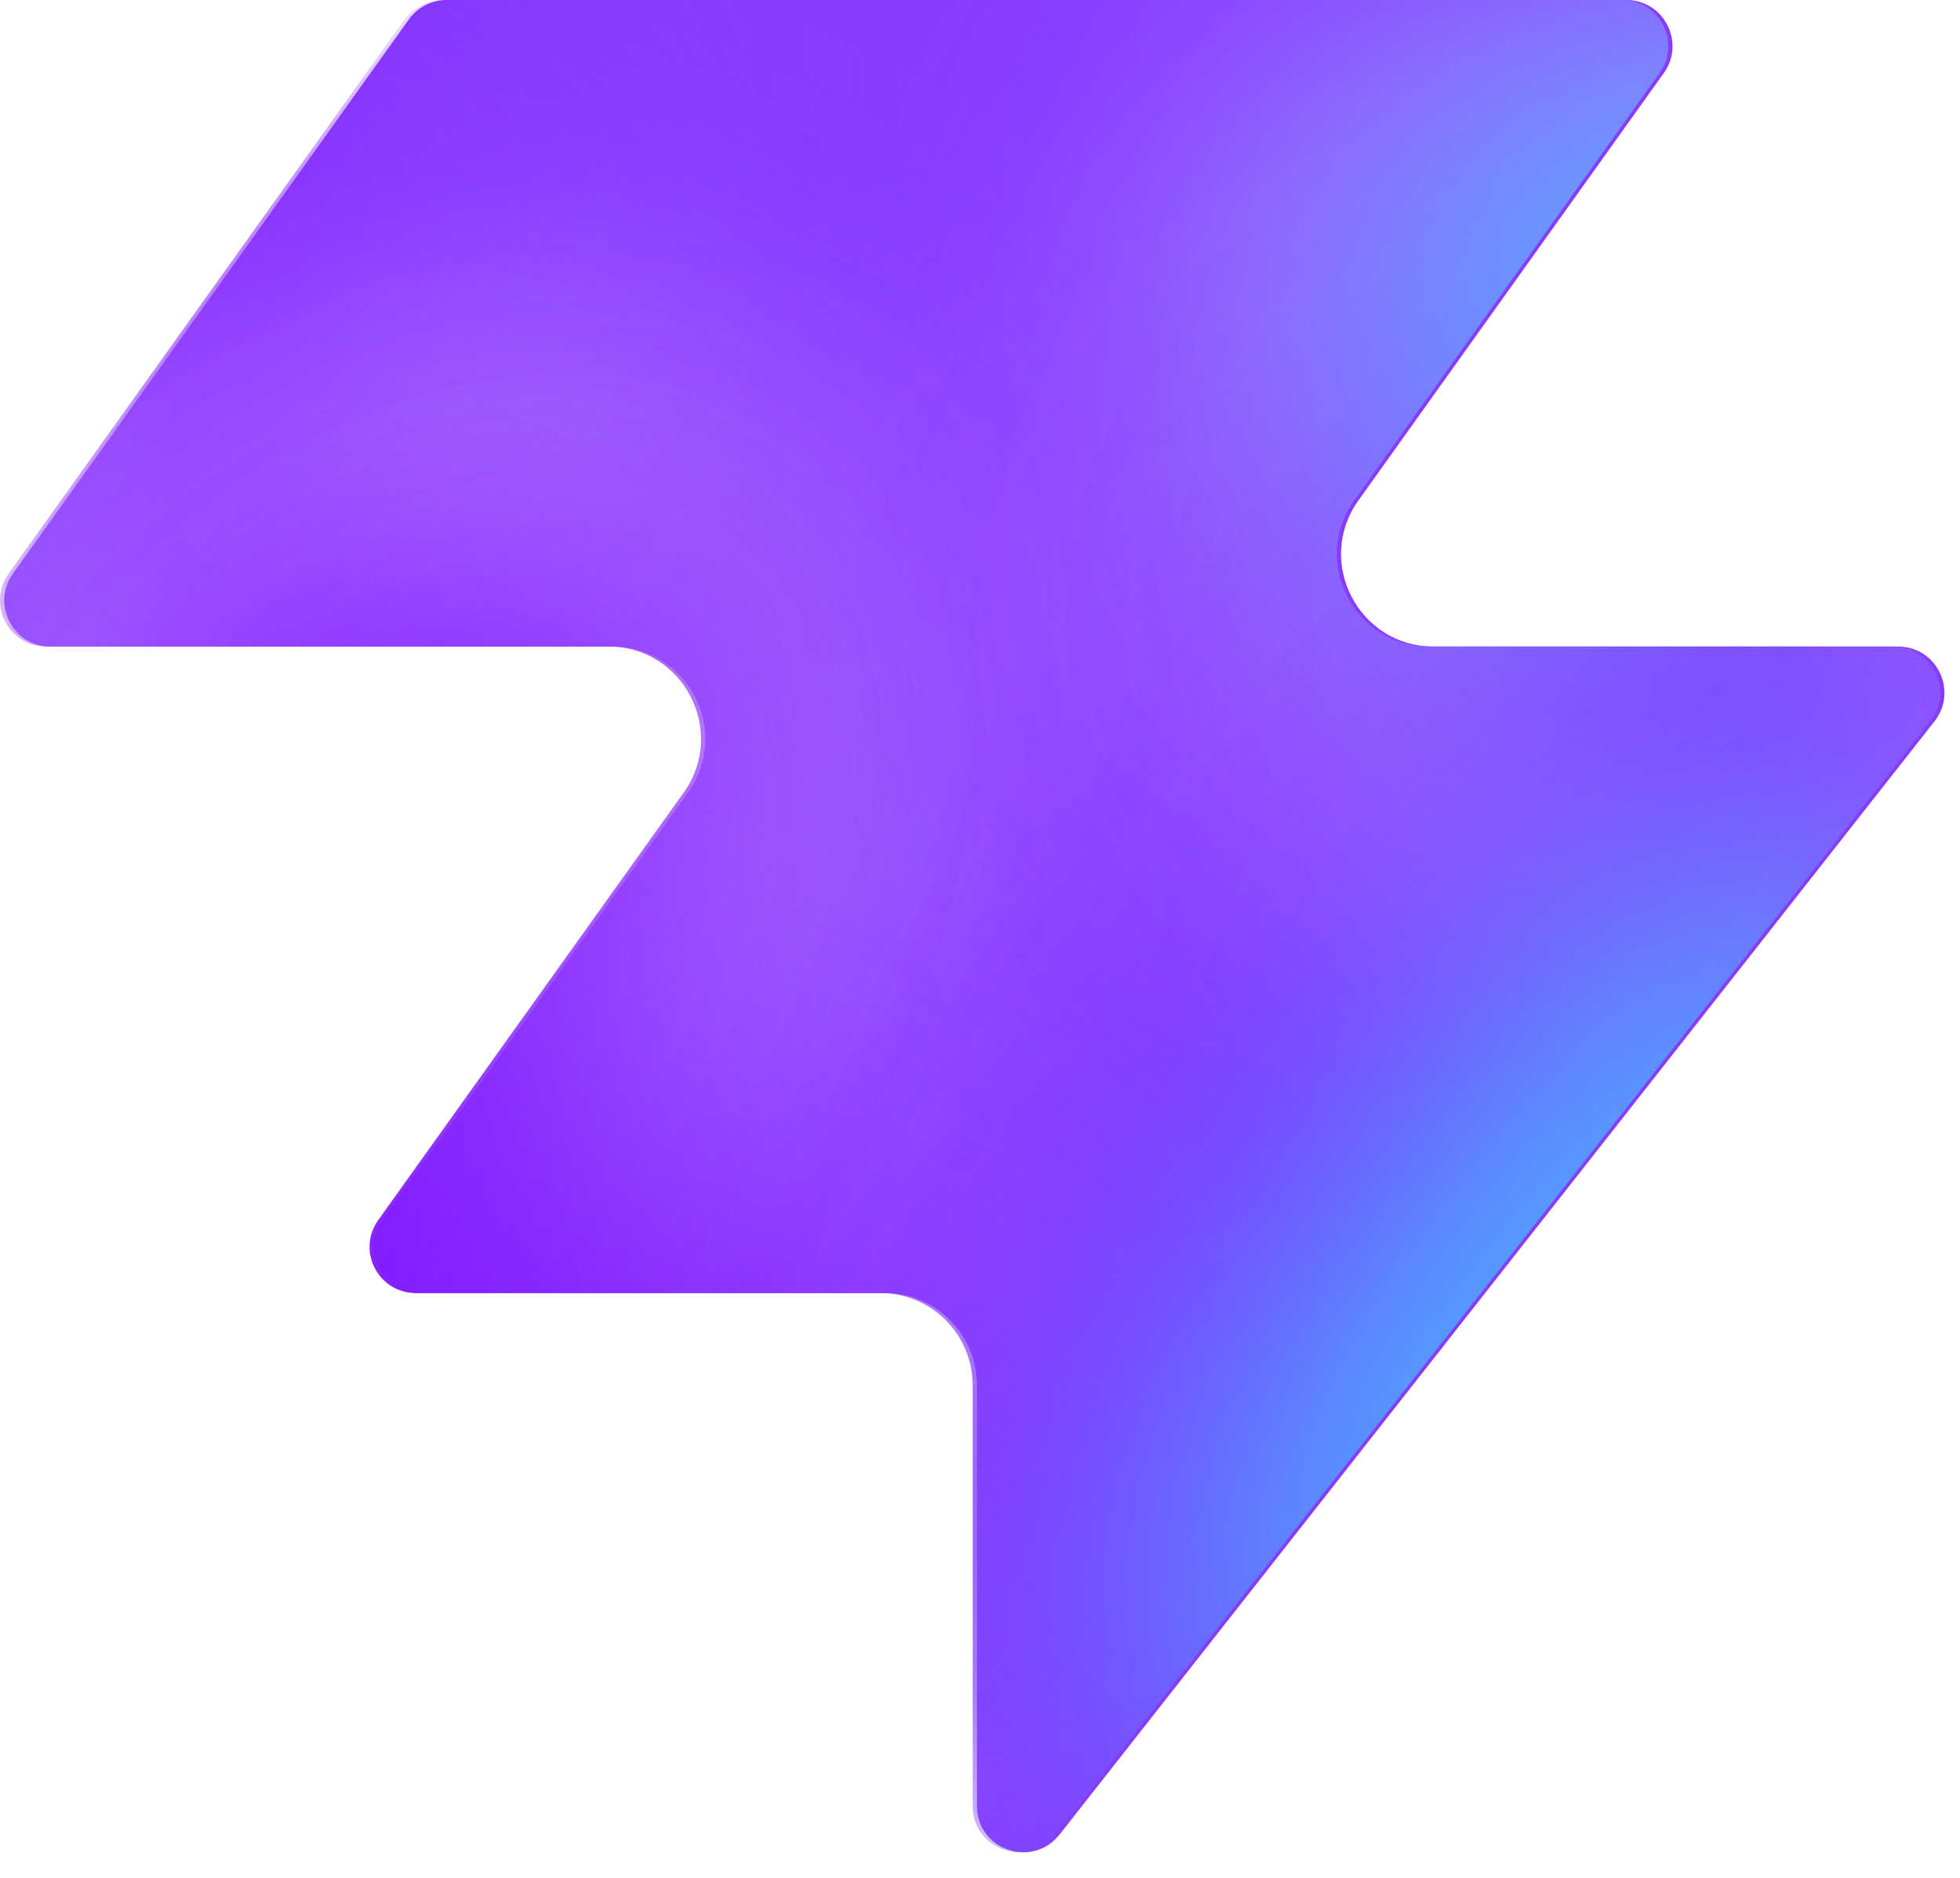
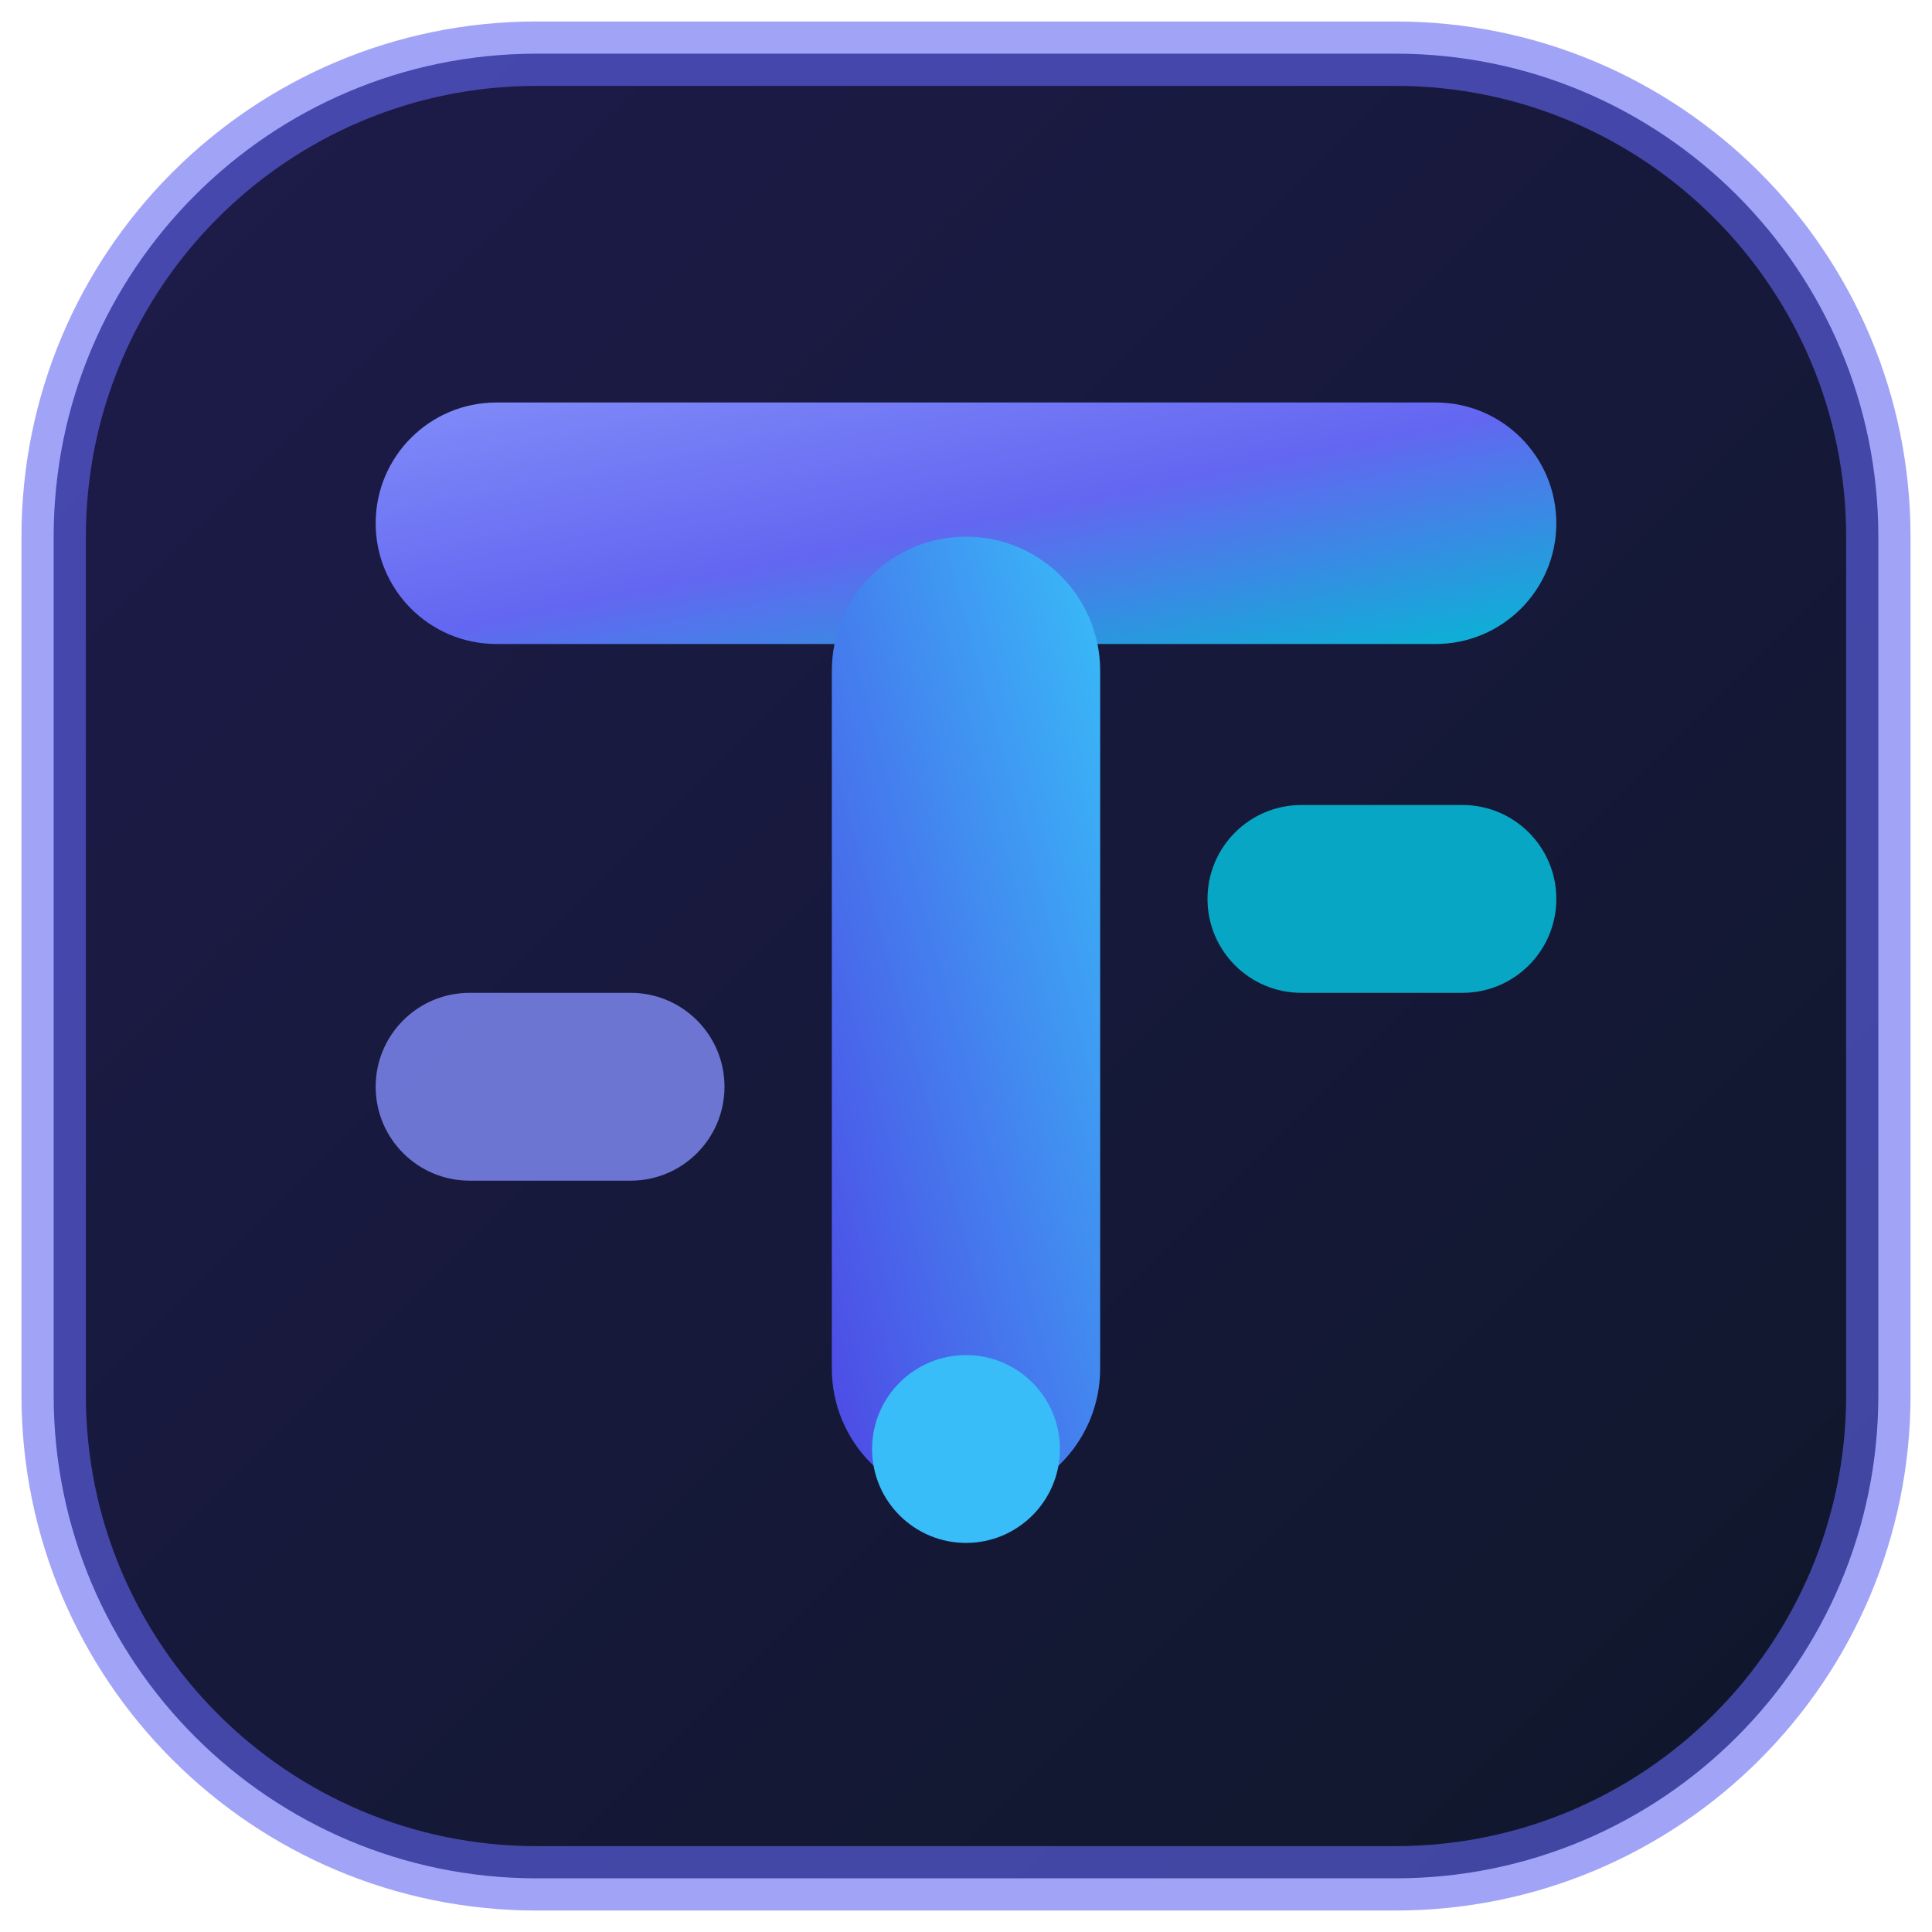
- <svg xmlns="http://www.w3.org/2000/svg" width="48" height="46" fill="none" viewBox="0 0 48 46">
-   <path fill="#863bff" d="M25.946 44.938c-.664.845-2.021.375-2.021-.698V33.937a2.26 2.26 0 0 0-2.262-2.262H10.287c-.92 0-1.456-1.04-.92-1.788l7.48-10.471c1.07-1.497 0-3.578-1.842-3.578H1.237c-.92 0-1.456-1.04-.92-1.788L10.013.474c.214-.297.556-.474.92-.474h28.894c.92 0 1.456 1.04.92 1.788l-7.48 10.471c-1.07 1.498 0 3.579 1.842 3.579h11.377c.943 0 1.473 1.088.89 1.83L25.947 44.94z" style="fill:#863bff;fill:color(display-p3 .525 .23 1);fill-opacity:1" />
-   <mask id="a" width="48" height="46" x="0" y="0" maskUnits="userSpaceOnUse" style="mask-type:alpha">
-     <path fill="#000" d="M25.842 44.938c-.664.844-2.021.375-2.021-.698V33.937a2.26 2.26 0 0 0-2.262-2.262H10.183c-.92 0-1.456-1.04-.92-1.788l7.48-10.471c1.07-1.498 0-3.579-1.842-3.579H1.133c-.92 0-1.456-1.04-.92-1.787L9.91.473c.214-.297.556-.474.92-.474h28.894c.92 0 1.456 1.04.92 1.788l-7.48 10.471c-1.07 1.498 0 3.578 1.842 3.578h11.377c.943 0 1.473 1.088.89 1.832L25.843 44.94z" style="fill:#000;fill-opacity:1" />
-   </mask>
-   <g mask="url(#a)">
-     <g filter="url(#b)">
-       <ellipse cx="5.508" cy="14.704" fill="#ede6ff" rx="5.508" ry="14.704" style="fill:#ede6ff;fill:color(display-p3 .927 .903 1);fill-opacity:1" transform="matrix(.00324 1 1 -.00324 -4.47 31.516)" />
-     </g>
-     <g filter="url(#c)">
-       <ellipse cx="10.399" cy="29.851" fill="#ede6ff" rx="10.399" ry="29.851" style="fill:#ede6ff;fill:color(display-p3 .927 .903 1);fill-opacity:1" transform="matrix(.00324 1 1 -.00324 -39.328 7.883)" />
-     </g>
-     <g filter="url(#d)">
-       <ellipse cx="5.508" cy="30.487" fill="#7e14ff" rx="5.508" ry="30.487" style="fill:#7e14ff;fill:color(display-p3 .492 .077 1);fill-opacity:1" transform="rotate(89.814 -25.913 -14.639)scale(1 -1)" />
-     </g>
-     <g filter="url(#e)">
-       <ellipse cx="5.508" cy="30.599" fill="#7e14ff" rx="5.508" ry="30.599" style="fill:#7e14ff;fill:color(display-p3 .492 .077 1);fill-opacity:1" transform="rotate(89.814 -32.644 -3.334)scale(1 -1)" />
-     </g>
-     <g filter="url(#f)">
-       <ellipse cx="5.508" cy="30.599" fill="#7e14ff" rx="5.508" ry="30.599" style="fill:#7e14ff;fill:color(display-p3 .492 .077 1);fill-opacity:1" transform="matrix(.00324 1 1 -.00324 -34.34 30.47)" />
-     </g>
-     <g filter="url(#g)">
-       <ellipse cx="14.072" cy="22.078" fill="#ede6ff" rx="14.072" ry="22.078" style="fill:#ede6ff;fill:color(display-p3 .927 .903 1);fill-opacity:1" transform="rotate(93.35 24.506 48.493)scale(-1 1)" />
-     </g>
-     <g filter="url(#h)">
-       <ellipse cx="3.47" cy="21.501" fill="#7e14ff" rx="3.47" ry="21.501" style="fill:#7e14ff;fill:color(display-p3 .492 .077 1);fill-opacity:1" transform="rotate(89.009 28.708 47.59)scale(-1 1)" />
-     </g>
-     <g filter="url(#i)">
-       <ellipse cx="3.47" cy="21.501" fill="#7e14ff" rx="3.47" ry="21.501" style="fill:#7e14ff;fill:color(display-p3 .492 .077 1);fill-opacity:1" transform="rotate(89.009 28.708 47.59)scale(-1 1)" />
-     </g>
-     <g filter="url(#j)">
-       <ellipse cx=".387" cy="8.972" fill="#7e14ff" rx="4.407" ry="29.108" style="fill:#7e14ff;fill:color(display-p3 .492 .077 1);fill-opacity:1" transform="rotate(39.51 .387 8.972)" />
-     </g>
-     <g filter="url(#k)">
-       <ellipse cx="47.523" cy="-6.092" fill="#7e14ff" rx="4.407" ry="29.108" style="fill:#7e14ff;fill:color(display-p3 .492 .077 1);fill-opacity:1" transform="rotate(37.892 47.523 -6.092)" />
-     </g>
-     <g filter="url(#l)">
-       <ellipse cx="41.412" cy="6.333" fill="#47bfff" rx="5.971" ry="9.665" style="fill:#47bfff;fill:color(display-p3 .28 .748 1);fill-opacity:1" transform="rotate(37.892 41.412 6.333)" />
-     </g>
-     <g filter="url(#m)">
-       <ellipse cx="-1.879" cy="38.332" fill="#7e14ff" rx="4.407" ry="29.108" style="fill:#7e14ff;fill:color(display-p3 .492 .077 1);fill-opacity:1" transform="rotate(37.892 -1.88 38.332)" />
-     </g>
-     <g filter="url(#n)">
-       <ellipse cx="-1.879" cy="38.332" fill="#7e14ff" rx="4.407" ry="29.108" style="fill:#7e14ff;fill:color(display-p3 .492 .077 1);fill-opacity:1" transform="rotate(37.892 -1.88 38.332)" />
-     </g>
-     <g filter="url(#o)">
-       <ellipse cx="35.651" cy="29.907" fill="#7e14ff" rx="4.407" ry="29.108" style="fill:#7e14ff;fill:color(display-p3 .492 .077 1);fill-opacity:1" transform="rotate(37.892 35.651 29.907)" />
-     </g>
-     <g filter="url(#p)">
-       <ellipse cx="38.418" cy="32.4" fill="#47bfff" rx="5.971" ry="15.297" style="fill:#47bfff;fill:color(display-p3 .28 .748 1);fill-opacity:1" transform="rotate(37.892 38.418 32.4)" />
-     </g>
-   </g>
+ <svg xmlns="http://www.w3.org/2000/svg" viewBox="0 0 36 36" fill="none">
  <defs>
-     <filter id="b" width="60.045" height="41.654" x="-19.77" y="16.149" color-interpolation-filters="sRGB" filterUnits="userSpaceOnUse">
-       <feFlood flood-opacity="0" result="BackgroundImageFix" />
-       <feBlend in="SourceGraphic" in2="BackgroundImageFix" result="shape" />
-       <feGaussianBlur result="effect1_foregroundBlur_2002_17158" stdDeviation="7.659" />
-     </filter>
-     <filter id="c" width="90.34" height="51.437" x="-54.613" y="-7.533" color-interpolation-filters="sRGB" filterUnits="userSpaceOnUse">
-       <feFlood flood-opacity="0" result="BackgroundImageFix" />
-       <feBlend in="SourceGraphic" in2="BackgroundImageFix" result="shape" />
-       <feGaussianBlur result="effect1_foregroundBlur_2002_17158" stdDeviation="7.659" />
-     </filter>
-     <filter id="d" width="79.355" height="29.4" x="-49.64" y="2.03" color-interpolation-filters="sRGB" filterUnits="userSpaceOnUse">
-       <feFlood flood-opacity="0" result="BackgroundImageFix" />
-       <feBlend in="SourceGraphic" in2="BackgroundImageFix" result="shape" />
-       <feGaussianBlur result="effect1_foregroundBlur_2002_17158" stdDeviation="4.596" />
-     </filter>
-     <filter id="e" width="79.579" height="29.4" x="-45.045" y="20.029" color-interpolation-filters="sRGB" filterUnits="userSpaceOnUse">
-       <feFlood flood-opacity="0" result="BackgroundImageFix" />
-       <feBlend in="SourceGraphic" in2="BackgroundImageFix" result="shape" />
-       <feGaussianBlur result="effect1_foregroundBlur_2002_17158" stdDeviation="4.596" />
-     </filter>
-     <filter id="f" width="79.579" height="29.4" x="-43.513" y="21.178" color-interpolation-filters="sRGB" filterUnits="userSpaceOnUse">
-       <feFlood flood-opacity="0" result="BackgroundImageFix" />
-       <feBlend in="SourceGraphic" in2="BackgroundImageFix" result="shape" />
-       <feGaussianBlur result="effect1_foregroundBlur_2002_17158" stdDeviation="4.596" />
-     </filter>
-     <filter id="g" width="74.749" height="58.852" x="15.756" y="-17.901" color-interpolation-filters="sRGB" filterUnits="userSpaceOnUse">
-       <feFlood flood-opacity="0" result="BackgroundImageFix" />
-       <feBlend in="SourceGraphic" in2="BackgroundImageFix" result="shape" />
-       <feGaussianBlur result="effect1_foregroundBlur_2002_17158" stdDeviation="7.659" />
-     </filter>
-     <filter id="h" width="61.377" height="25.362" x="23.548" y="2.284" color-interpolation-filters="sRGB" filterUnits="userSpaceOnUse">
-       <feFlood flood-opacity="0" result="BackgroundImageFix" />
-       <feBlend in="SourceGraphic" in2="BackgroundImageFix" result="shape" />
-       <feGaussianBlur result="effect1_foregroundBlur_2002_17158" stdDeviation="4.596" />
-     </filter>
-     <filter id="i" width="61.377" height="25.362" x="23.548" y="2.284" color-interpolation-filters="sRGB" filterUnits="userSpaceOnUse">
-       <feFlood flood-opacity="0" result="BackgroundImageFix" />
-       <feBlend in="SourceGraphic" in2="BackgroundImageFix" result="shape" />
-       <feGaussianBlur result="effect1_foregroundBlur_2002_17158" stdDeviation="4.596" />
-     </filter>
-     <filter id="j" width="56.045" height="63.649" x="-27.636" y="-22.853" color-interpolation-filters="sRGB" filterUnits="userSpaceOnUse">
-       <feFlood flood-opacity="0" result="BackgroundImageFix" />
-       <feBlend in="SourceGraphic" in2="BackgroundImageFix" result="shape" />
-       <feGaussianBlur result="effect1_foregroundBlur_2002_17158" stdDeviation="4.596" />
-     </filter>
-     <filter id="k" width="54.814" height="64.646" x="20.116" y="-38.415" color-interpolation-filters="sRGB" filterUnits="userSpaceOnUse">
-       <feFlood flood-opacity="0" result="BackgroundImageFix" />
-       <feBlend in="SourceGraphic" in2="BackgroundImageFix" result="shape" />
-       <feGaussianBlur result="effect1_foregroundBlur_2002_17158" stdDeviation="4.596" />
-     </filter>
-     <filter id="l" width="33.541" height="35.313" x="24.641" y="-11.323" color-interpolation-filters="sRGB" filterUnits="userSpaceOnUse">
-       <feFlood flood-opacity="0" result="BackgroundImageFix" />
-       <feBlend in="SourceGraphic" in2="BackgroundImageFix" result="shape" />
-       <feGaussianBlur result="effect1_foregroundBlur_2002_17158" stdDeviation="4.596" />
-     </filter>
-     <filter id="m" width="54.814" height="64.646" x="-29.286" y="6.009" color-interpolation-filters="sRGB" filterUnits="userSpaceOnUse">
-       <feFlood flood-opacity="0" result="BackgroundImageFix" />
-       <feBlend in="SourceGraphic" in2="BackgroundImageFix" result="shape" />
-       <feGaussianBlur result="effect1_foregroundBlur_2002_17158" stdDeviation="4.596" />
-     </filter>
-     <filter id="n" width="54.814" height="64.646" x="-29.286" y="6.009" color-interpolation-filters="sRGB" filterUnits="userSpaceOnUse">
-       <feFlood flood-opacity="0" result="BackgroundImageFix" />
-       <feBlend in="SourceGraphic" in2="BackgroundImageFix" result="shape" />
-       <feGaussianBlur result="effect1_foregroundBlur_2002_17158" stdDeviation="4.596" />
-     </filter>
-     <filter id="o" width="54.814" height="64.646" x="8.244" y="-2.416" color-interpolation-filters="sRGB" filterUnits="userSpaceOnUse">
-       <feFlood flood-opacity="0" result="BackgroundImageFix" />
-       <feBlend in="SourceGraphic" in2="BackgroundImageFix" result="shape" />
-       <feGaussianBlur result="effect1_foregroundBlur_2002_17158" stdDeviation="4.596" />
-     </filter>
-     <filter id="p" width="39.409" height="43.623" x="18.713" y="10.588" color-interpolation-filters="sRGB" filterUnits="userSpaceOnUse">
-       <feFlood flood-opacity="0" result="BackgroundImageFix" />
-       <feBlend in="SourceGraphic" in2="BackgroundImageFix" result="shape" />
-       <feGaussianBlur result="effect1_foregroundBlur_2002_17158" stdDeviation="4.596" />
-     </filter>
+     <linearGradient id="trackrrGrad1" x1="0%" y1="0%" x2="100%" y2="100%">
+       <stop offset="0%" stop-color="#818CF8" />
+       <stop offset="50%" stop-color="#6366F1" />
+       <stop offset="100%" stop-color="#06B6D4" />
+     </linearGradient>
+     <linearGradient id="trackrrGrad2" x1="100%" y1="0%" x2="0%" y2="100%">
+       <stop offset="0%" stop-color="#38BDF8" />
+       <stop offset="100%" stop-color="#4F46E5" />
+     </linearGradient>
+     <linearGradient id="trackrrBgGrad" x1="0%" y1="0%" x2="100%" y2="100%">
+       <stop offset="0%" stop-color="#1E1B4B" />
+       <stop offset="100%" stop-color="#0F172A" />
+     </linearGradient>
  </defs>
+   <rect x="1" y="1" width="34" height="34" rx="9" fill="url(#trackrrBgGrad)" stroke="#6366F1" stroke-width="1.2" stroke-opacity="0.6" />
+   <rect x="7" y="7.5" width="22" height="4.5" rx="2.25" fill="url(#trackrrGrad1)" />
+   <rect x="15.5" y="10" width="5" height="18" rx="2.5" fill="url(#trackrrGrad2)" />
+   <rect x="22.5" y="15" width="6.5" height="3.5" rx="1.75" fill="#06B6D4" opacity="0.9" />
+   <rect x="7" y="18.5" width="6.5" height="3.5" rx="1.75" fill="#818CF8" opacity="0.8" />
+   <circle cx="18" cy="27" r="1.75" fill="#38BDF8" />
</svg>
